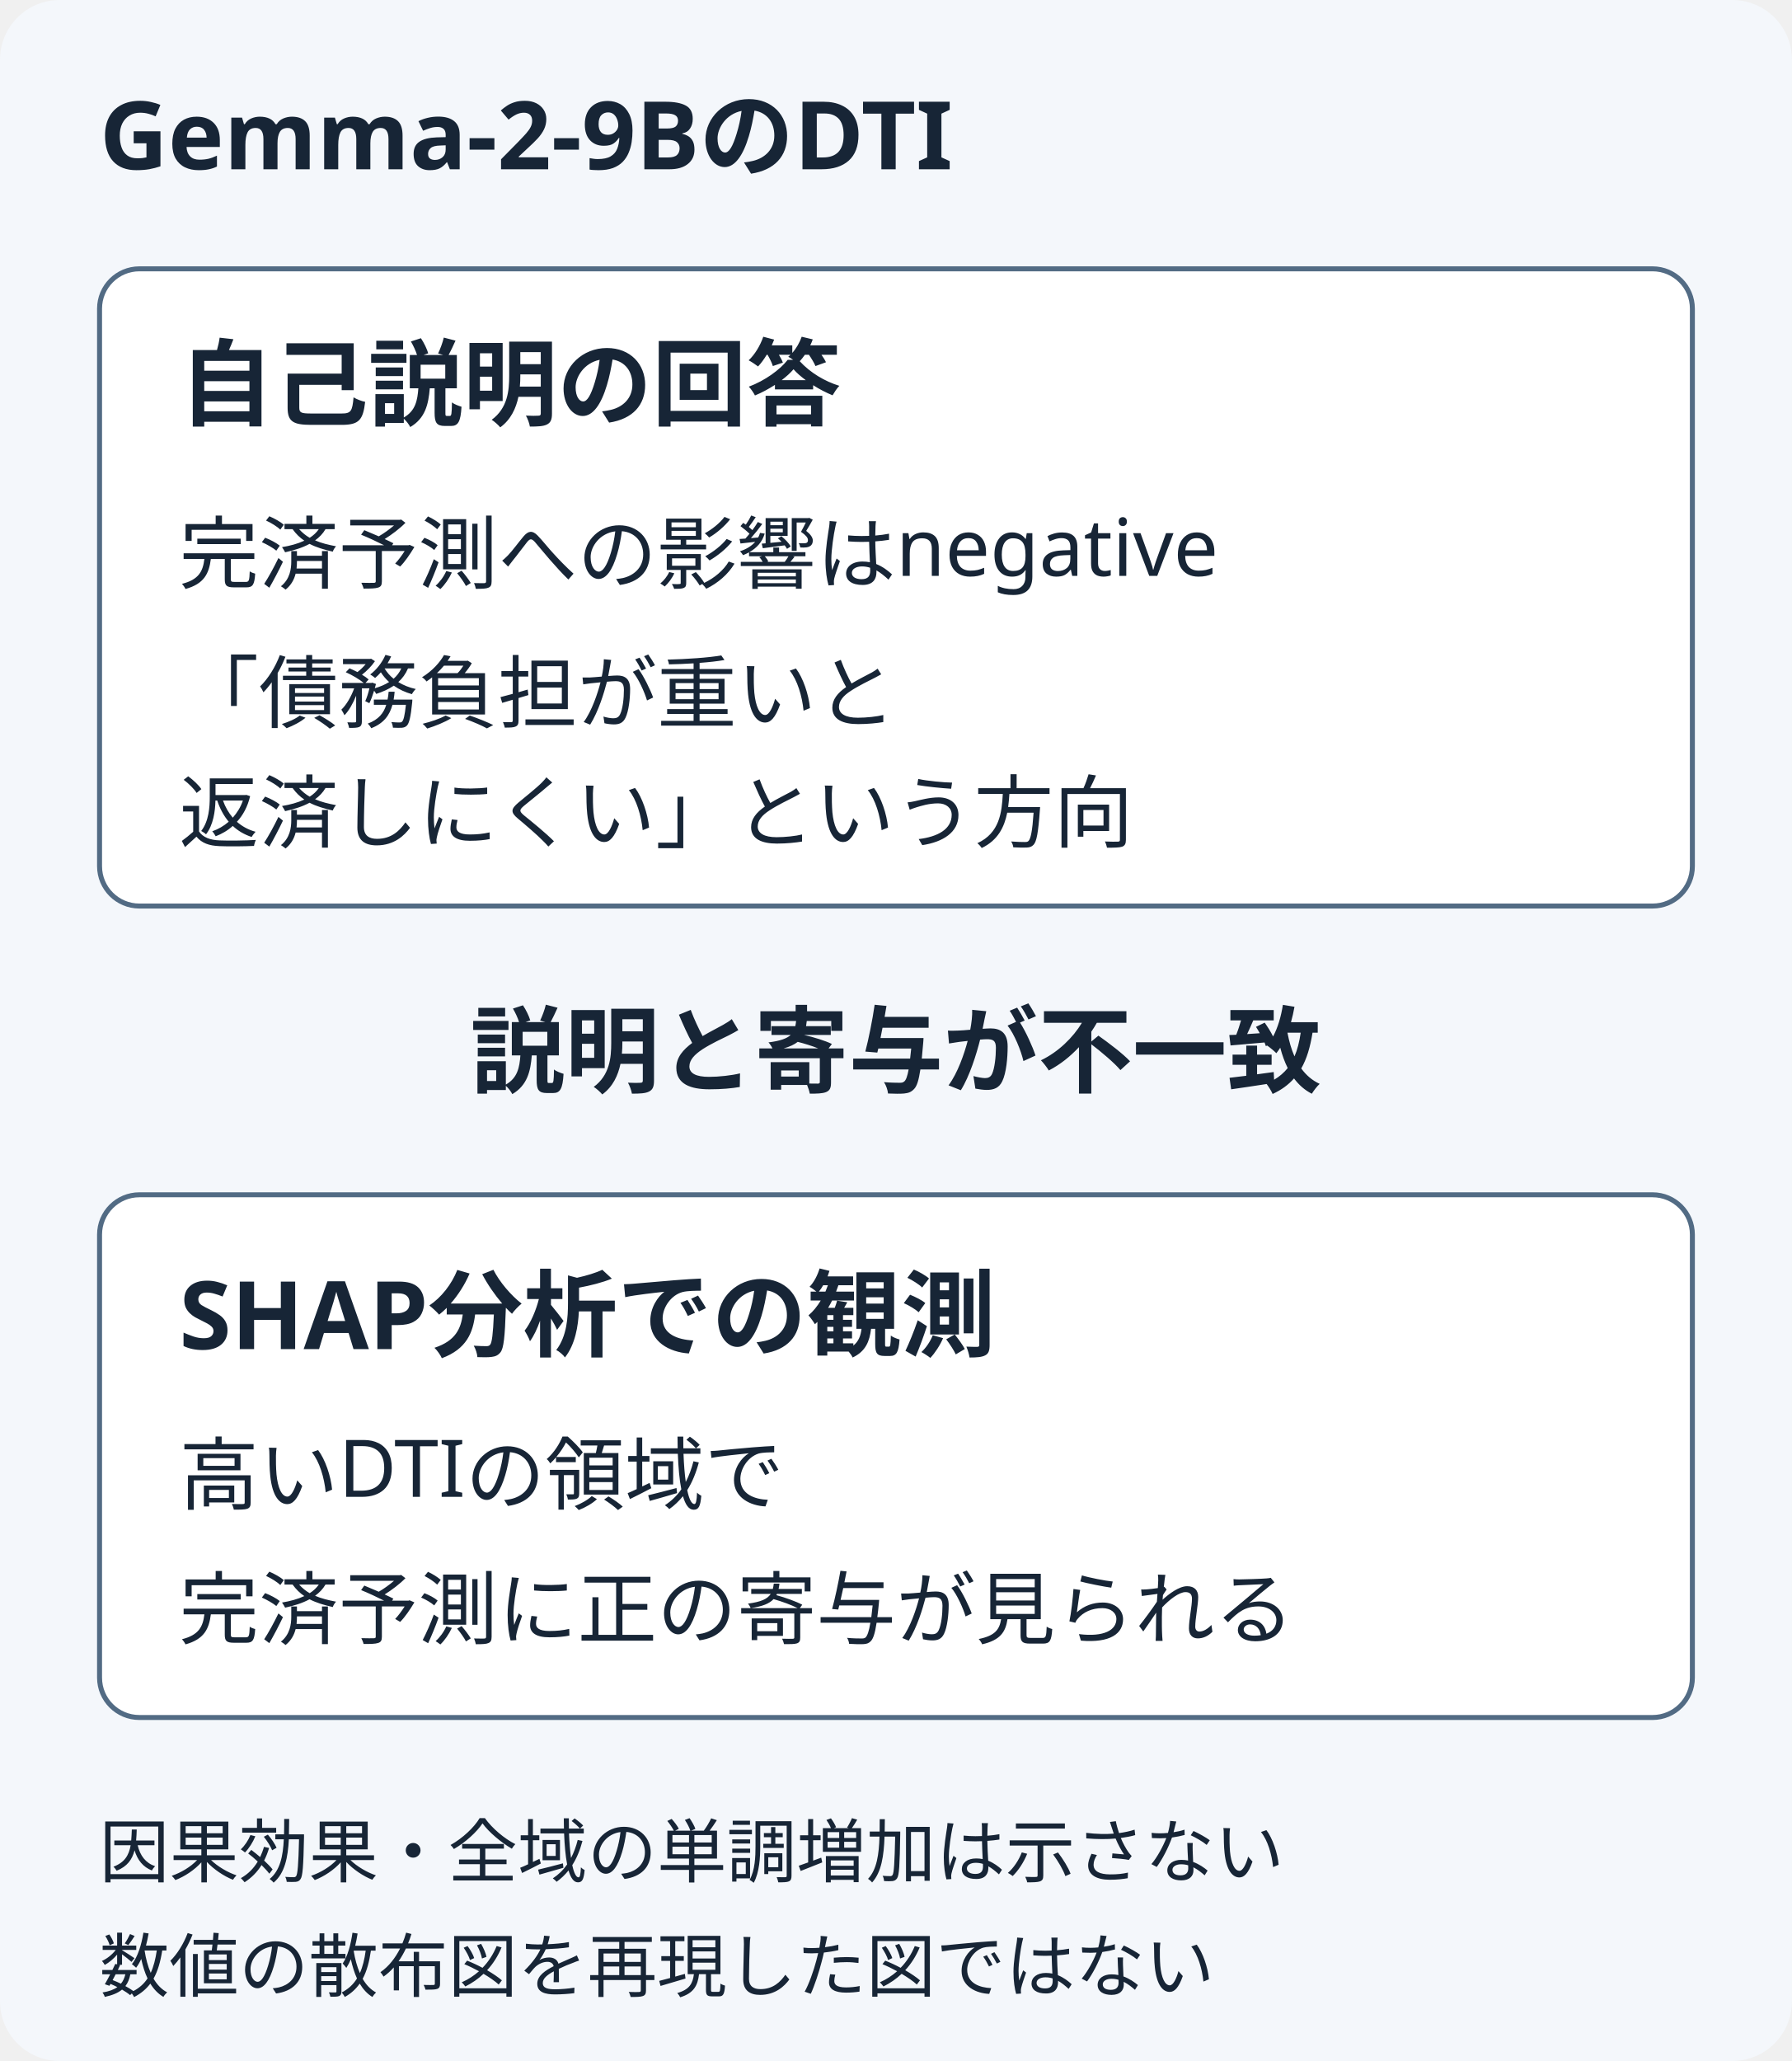
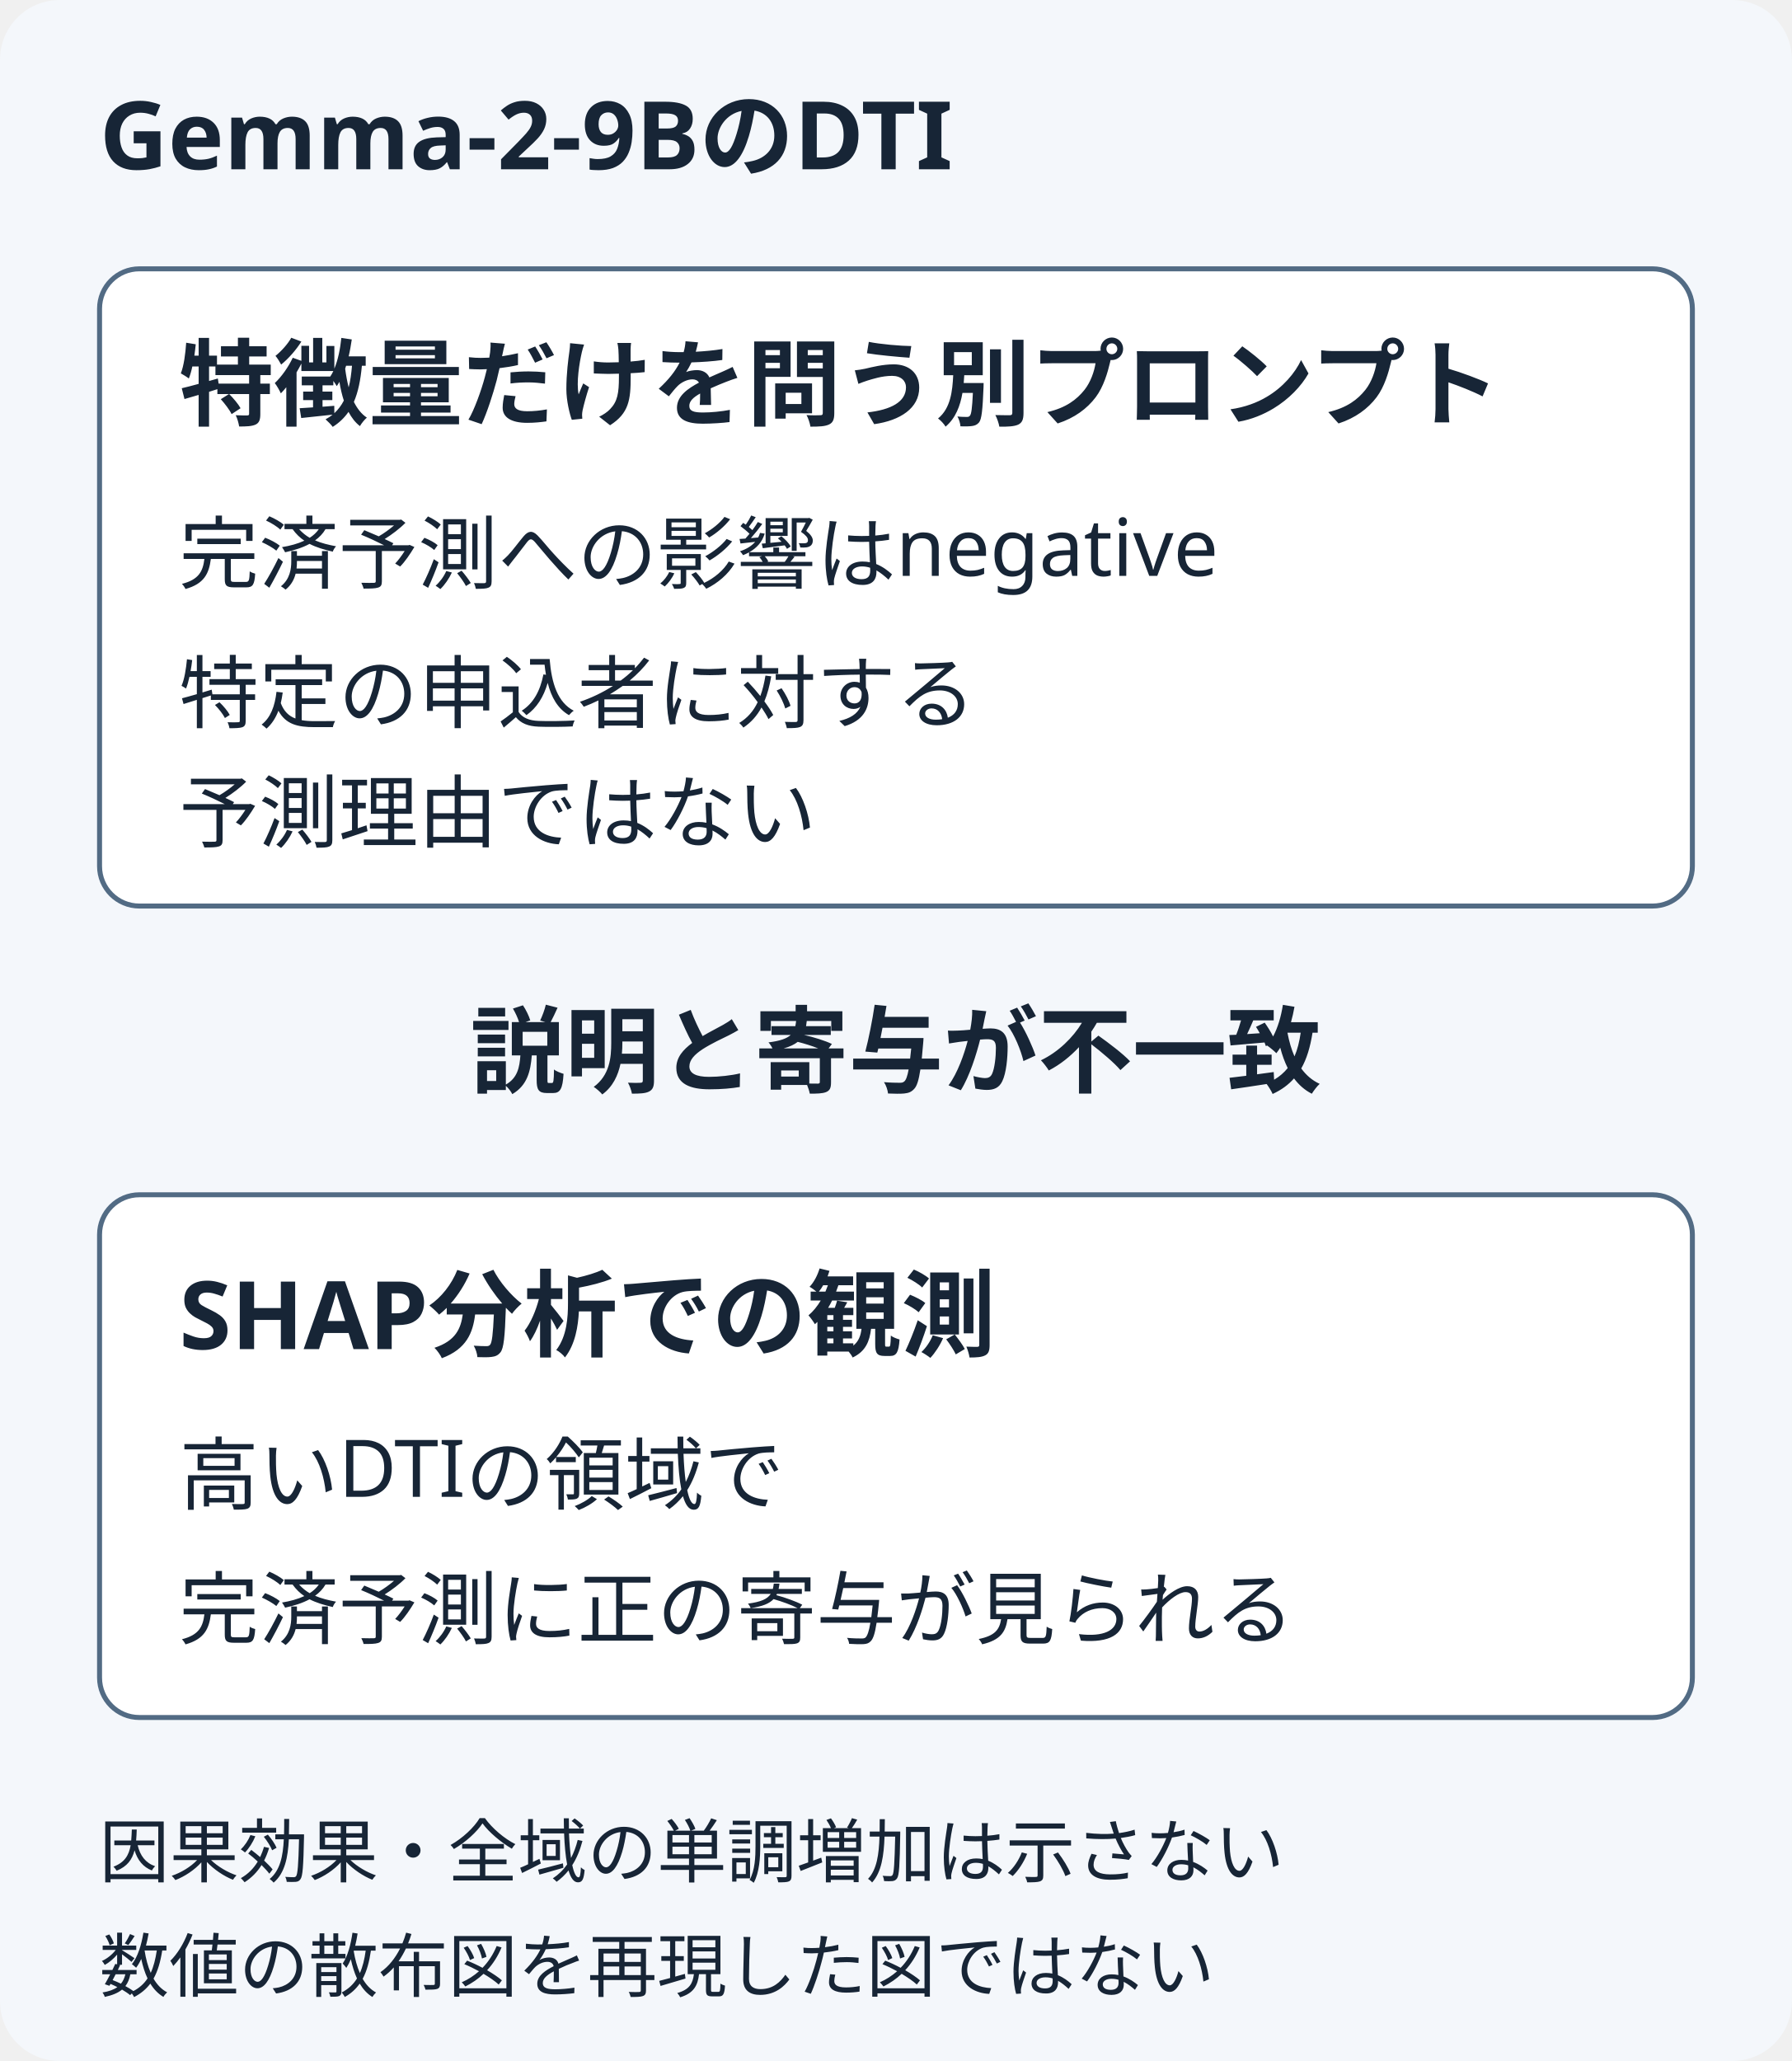
<svg xmlns="http://www.w3.org/2000/svg" viewBox="0 0 360 414" role="img" aria-labelledby="title desc">
  <style>text{font-family:system-ui,sans-serif;fill:#172536}.head{font-size:19px;font-weight:700}.body{font-size:16px}.small{font-size:14px}</style>
  <rect width="360" height="414" rx="12" fill="#f4f7fb" />
  <text x="20" y="34" class="head">Gemma-2-9BのDTI</text>
  <rect x="20" y="54" width="320" height="128" rx="8" fill="#fff" stroke="#526b84" />
-   <text x="36" y="84" class="head">自己説明の回答</text>
+   <text x="36" y="84" class="head">特徴量だけを問う別プロンプト</text>
  <text x="36" y="117" class="body">完済予測への影響はnegative</text>
-   <text x="36" y="145" class="body">「債務負担が重いと</text>
-   <text x="36" y="169" class="body">返済しにくい」という方向</text>
+   <text x="36" y="145" class="body">特定の申込者に対する</text>
+   <text x="36" y="169" class="body">予測理由ではない</text>
  <text x="180" y="218" text-anchor="middle" class="head">説明と寄与が不一致</text>
  <rect x="20" y="240" width="320" height="105" rx="8" fill="#fff" stroke="#526b84" />
  <text x="36" y="271" class="head">SHAP分析での観測</text>
  <text x="36" y="302" class="body">高いDTIの領域で</text>
  <text x="36" y="329" class="body">完済予測に正の寄与が見られる</text>
  <text x="20" y="377" class="small">因果効果・全域の単調増加は示さない</text>
  <text x="20" y="400" class="small">数値の散布図を再現した図ではない</text>
</svg>
